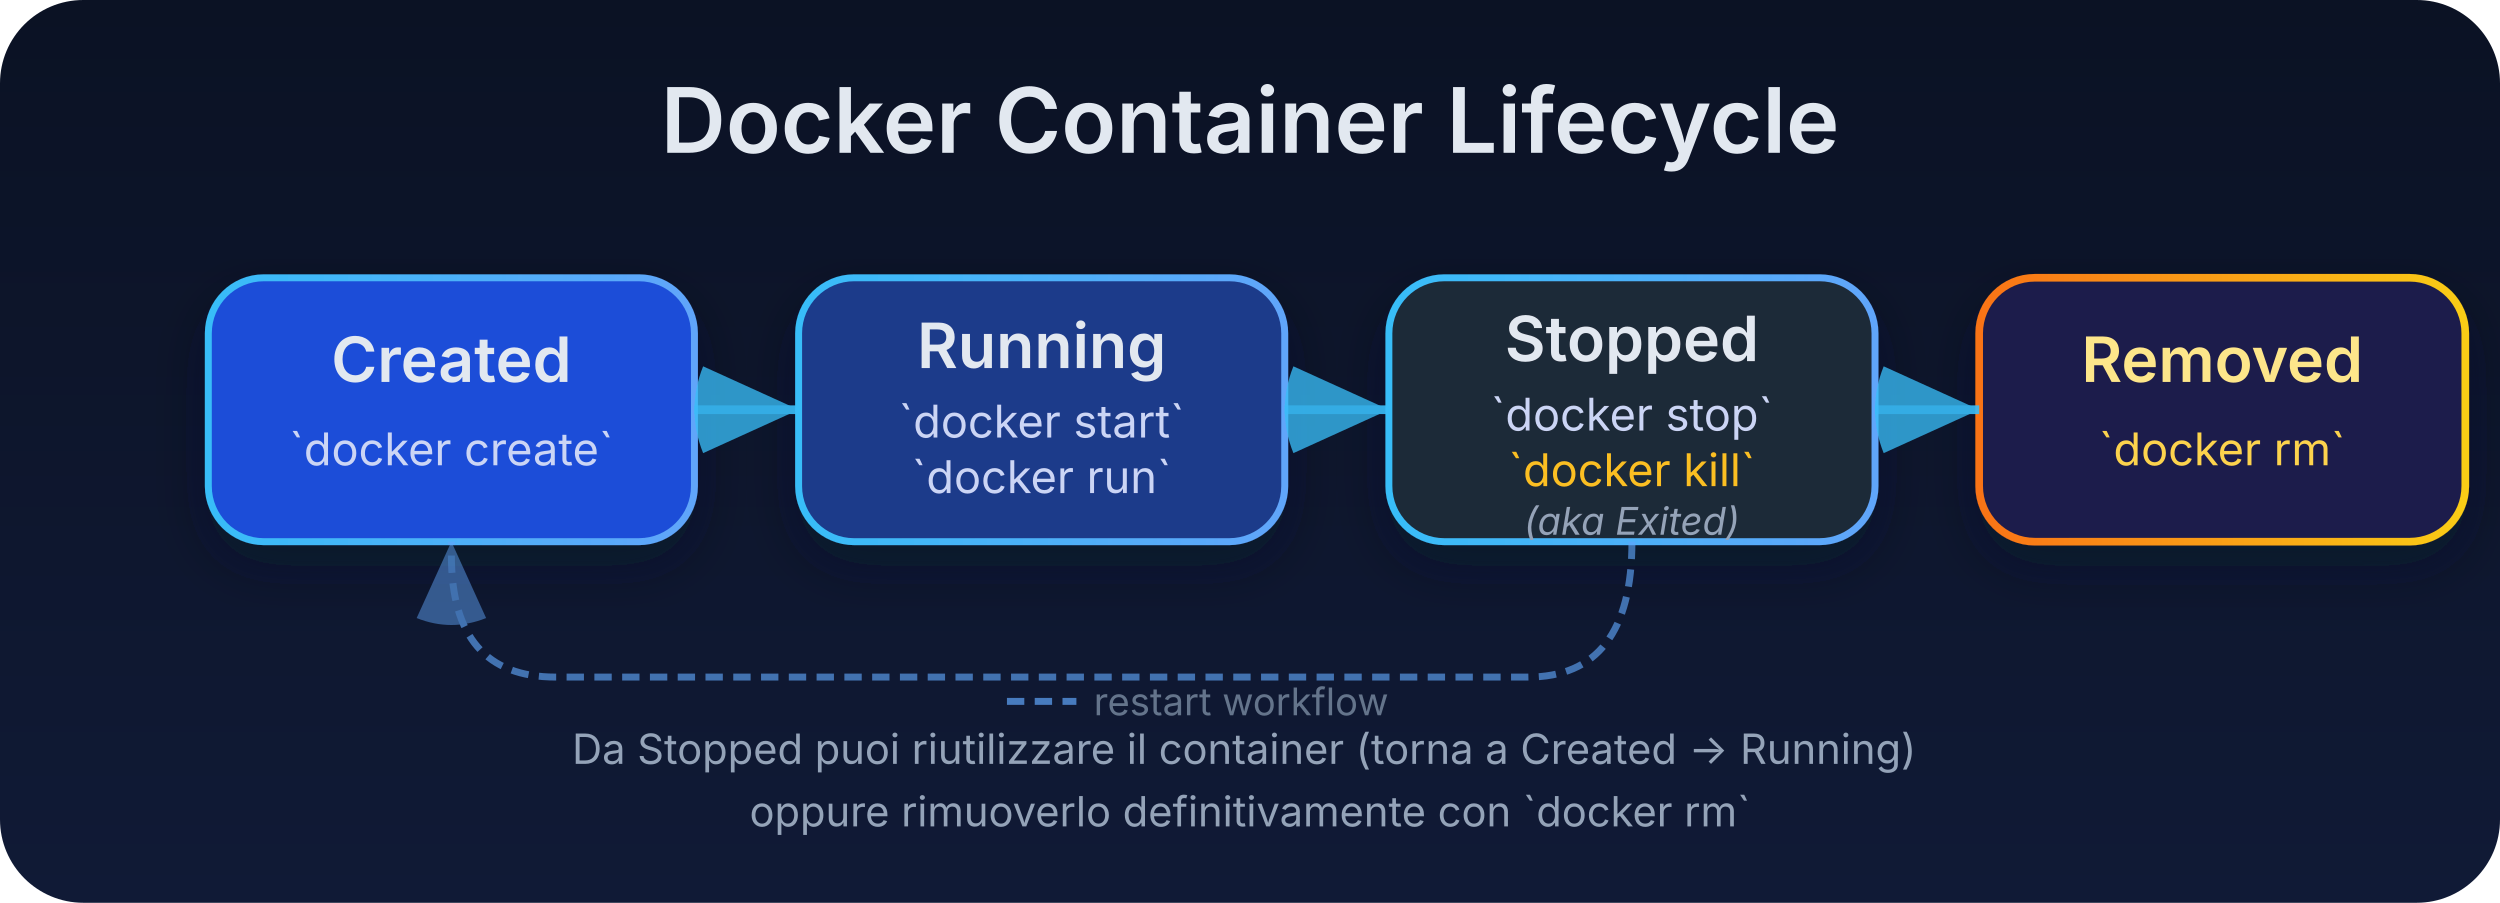
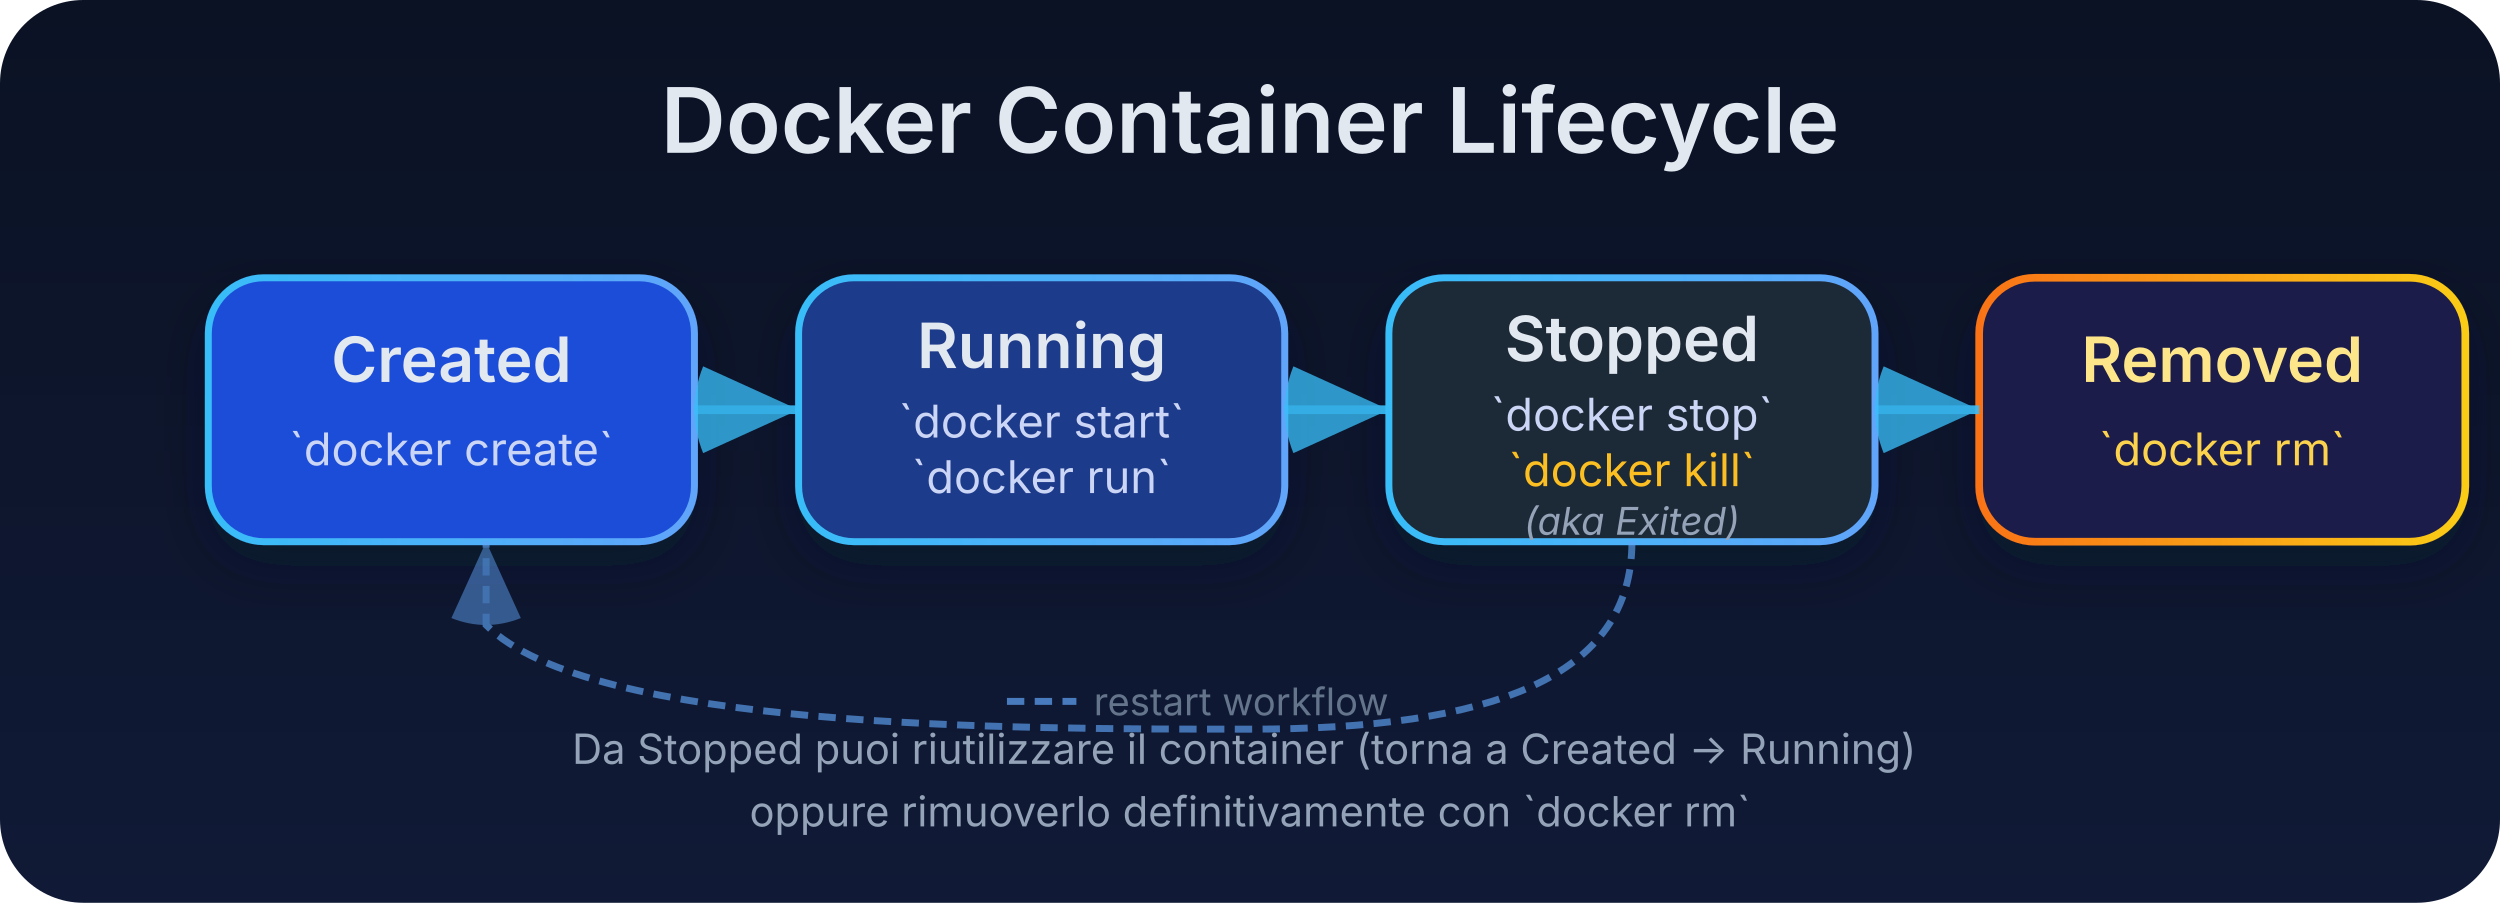
<svg xmlns="http://www.w3.org/2000/svg" width="720" height="260" viewBox="0 0 720 260">
  <defs>
    <linearGradient id="bgGradient" x1="0%" y1="0%" x2="0%" y2="100%">
      <stop offset="0%" stop-color="#0b1224" />
      <stop offset="100%" stop-color="#101a36" />
    </linearGradient>
    <linearGradient id="nodeGradient" x1="0%" y1="0%" x2="100%" y2="0%">
      <stop offset="0%" stop-color="#38bdf8" />
      <stop offset="100%" stop-color="#60a5fa" />
    </linearGradient>
    <linearGradient id="removedGradient" x1="0%" y1="0%" x2="100%" y2="0%">
      <stop offset="0%" stop-color="#f97316" />
      <stop offset="100%" stop-color="#facc15" />
    </linearGradient>
    <filter id="nodeShadow" x="-0.15" y="-0.15" width="1.3" height="1.4" color-interpolation-filters="sRGB">
      <feDropShadow dx="0" dy="6" stdDeviation="8" flood-color="#0f172a" flood-opacity="0.35" />
    </filter>
    <marker id="arrow" markerWidth="14" markerHeight="14" refX="13" refY="7" orient="auto">
      <path d="M2,2 L13,7 L2,12 Q0,7 2,2" fill="#38bdf8" opacity="0.85" />
    </marker>
    <marker id="arrowReturn" markerWidth="14" markerHeight="14" refX="13" refY="7" orient="auto">
      <path d="M2,2 L13,7 L2,12 Q0,7 2,2" fill="#60a5fa" opacity="0.75" />
    </marker>
  </defs>
  <rect width="720" height="260" rx="24" fill="url(#bgGradient)" />
  <g font-family="Inter, 'Segoe UI', -apple-system, BlinkMacSystemFont, sans-serif" fill="#e2e8f0">
    <text x="360" y="44" font-size="26" text-anchor="middle" font-weight="600">Docker Container Lifecycle</text>
    <g font-size="14" text-anchor="middle">
      <g transform="translate(60 80)" filter="url(#nodeShadow)">
        <rect width="140" height="76" rx="16" fill="#1d4ed8" stroke="url(#nodeGradient)" stroke-width="2" />
        <text x="70" y="30" font-size="18" font-weight="600">Created</text>
        <text x="70" y="54" fill="#cbd5f5" font-size="13">`docker create`</text>
      </g>
      <g transform="translate(230 80)" filter="url(#nodeShadow)">
        <rect width="140" height="76" rx="16" fill="#1e3a8a" stroke="url(#nodeGradient)" stroke-width="2" />
        <text x="70" y="26" font-size="18" font-weight="600">Running</text>
        <text x="70" y="46" fill="#cbd5f5" font-size="13">`docker start`</text>
        <text x="70" y="62" fill="#cbd5f5" font-size="13">`docker run`</text>
      </g>
      <g transform="translate(400 80)" filter="url(#nodeShadow)">
        <rect width="140" height="76" rx="16" fill="#1f2937" stroke="url(#nodeGradient)" stroke-width="2" />
        <text x="70" y="24" font-size="18" font-weight="600">Stopped</text>
        <text x="70" y="44" font-size="13" fill="#cbd5f5">`docker stop`</text>
        <text x="70" y="60" fill="#fbbf24" font-size="13">`docker kill`</text>
        <text x="70" y="74" fill="#94a3b8" font-size="11" font-style="italic">(aka Exited)</text>
      </g>
      <g transform="translate(570 80)" filter="url(#nodeShadow)">
        <rect width="140" height="76" rx="16" fill="#1e1b4b" stroke="url(#removedGradient)" stroke-width="2.2" />
        <text x="70" y="30" font-size="18" font-weight="600" fill="#fde68a">Removed</text>
        <text x="70" y="54" fill="#fcd34d" font-size="13">`docker rm`</text>
      </g>
    </g>
    <g fill="none" stroke-width="2.5" opacity="0.9">
      <path d="M200 118 H 230" stroke="#38bdf8" marker-end="url(#arrow)" />
      <path d="M370 118 H 400" stroke="#38bdf8" marker-end="url(#arrow)" />
      <path d="M540 118 H 570" stroke="#38bdf8" marker-end="url(#arrow)" />
-       <path d="M 470 156             Q 470 195, 440 195             L 160 195             Q 130 195, 130 160             L 130 156" stroke="#60a5fa" stroke-width="2" marker-end="url(#arrowReturn)" opacity="0.7" stroke-dasharray="5,3" />
+       <path d="M 470 156             C 470 195, 430 210, 360 210             S 170 210, 140 180             C 140 170, 140 162, 140 156" stroke="#60a5fa" stroke-width="2" marker-end="url(#arrowReturn)" opacity="0.7" stroke-dasharray="5,3" />
    </g>
    <text font-size="12" text-anchor="middle" fill="#94a3b8">
      <tspan x="360" y="220">Da Stopped puoi riutilizzare il container (torna a Created → Running)</tspan>
      <tspan x="360" y="238">oppure rimuoverlo definitivamente con `docker rm`</tspan>
    </text>
    <g transform="translate(290, 202)">
      <line x1="0" y1="0" x2="20" y2="0" stroke="#60a5fa" stroke-width="2" stroke-dasharray="5,3" opacity="0.7" />
      <text x="25" y="4" font-size="11" fill="#64748b">restart workflow</text>
    </g>
  </g>
</svg>
